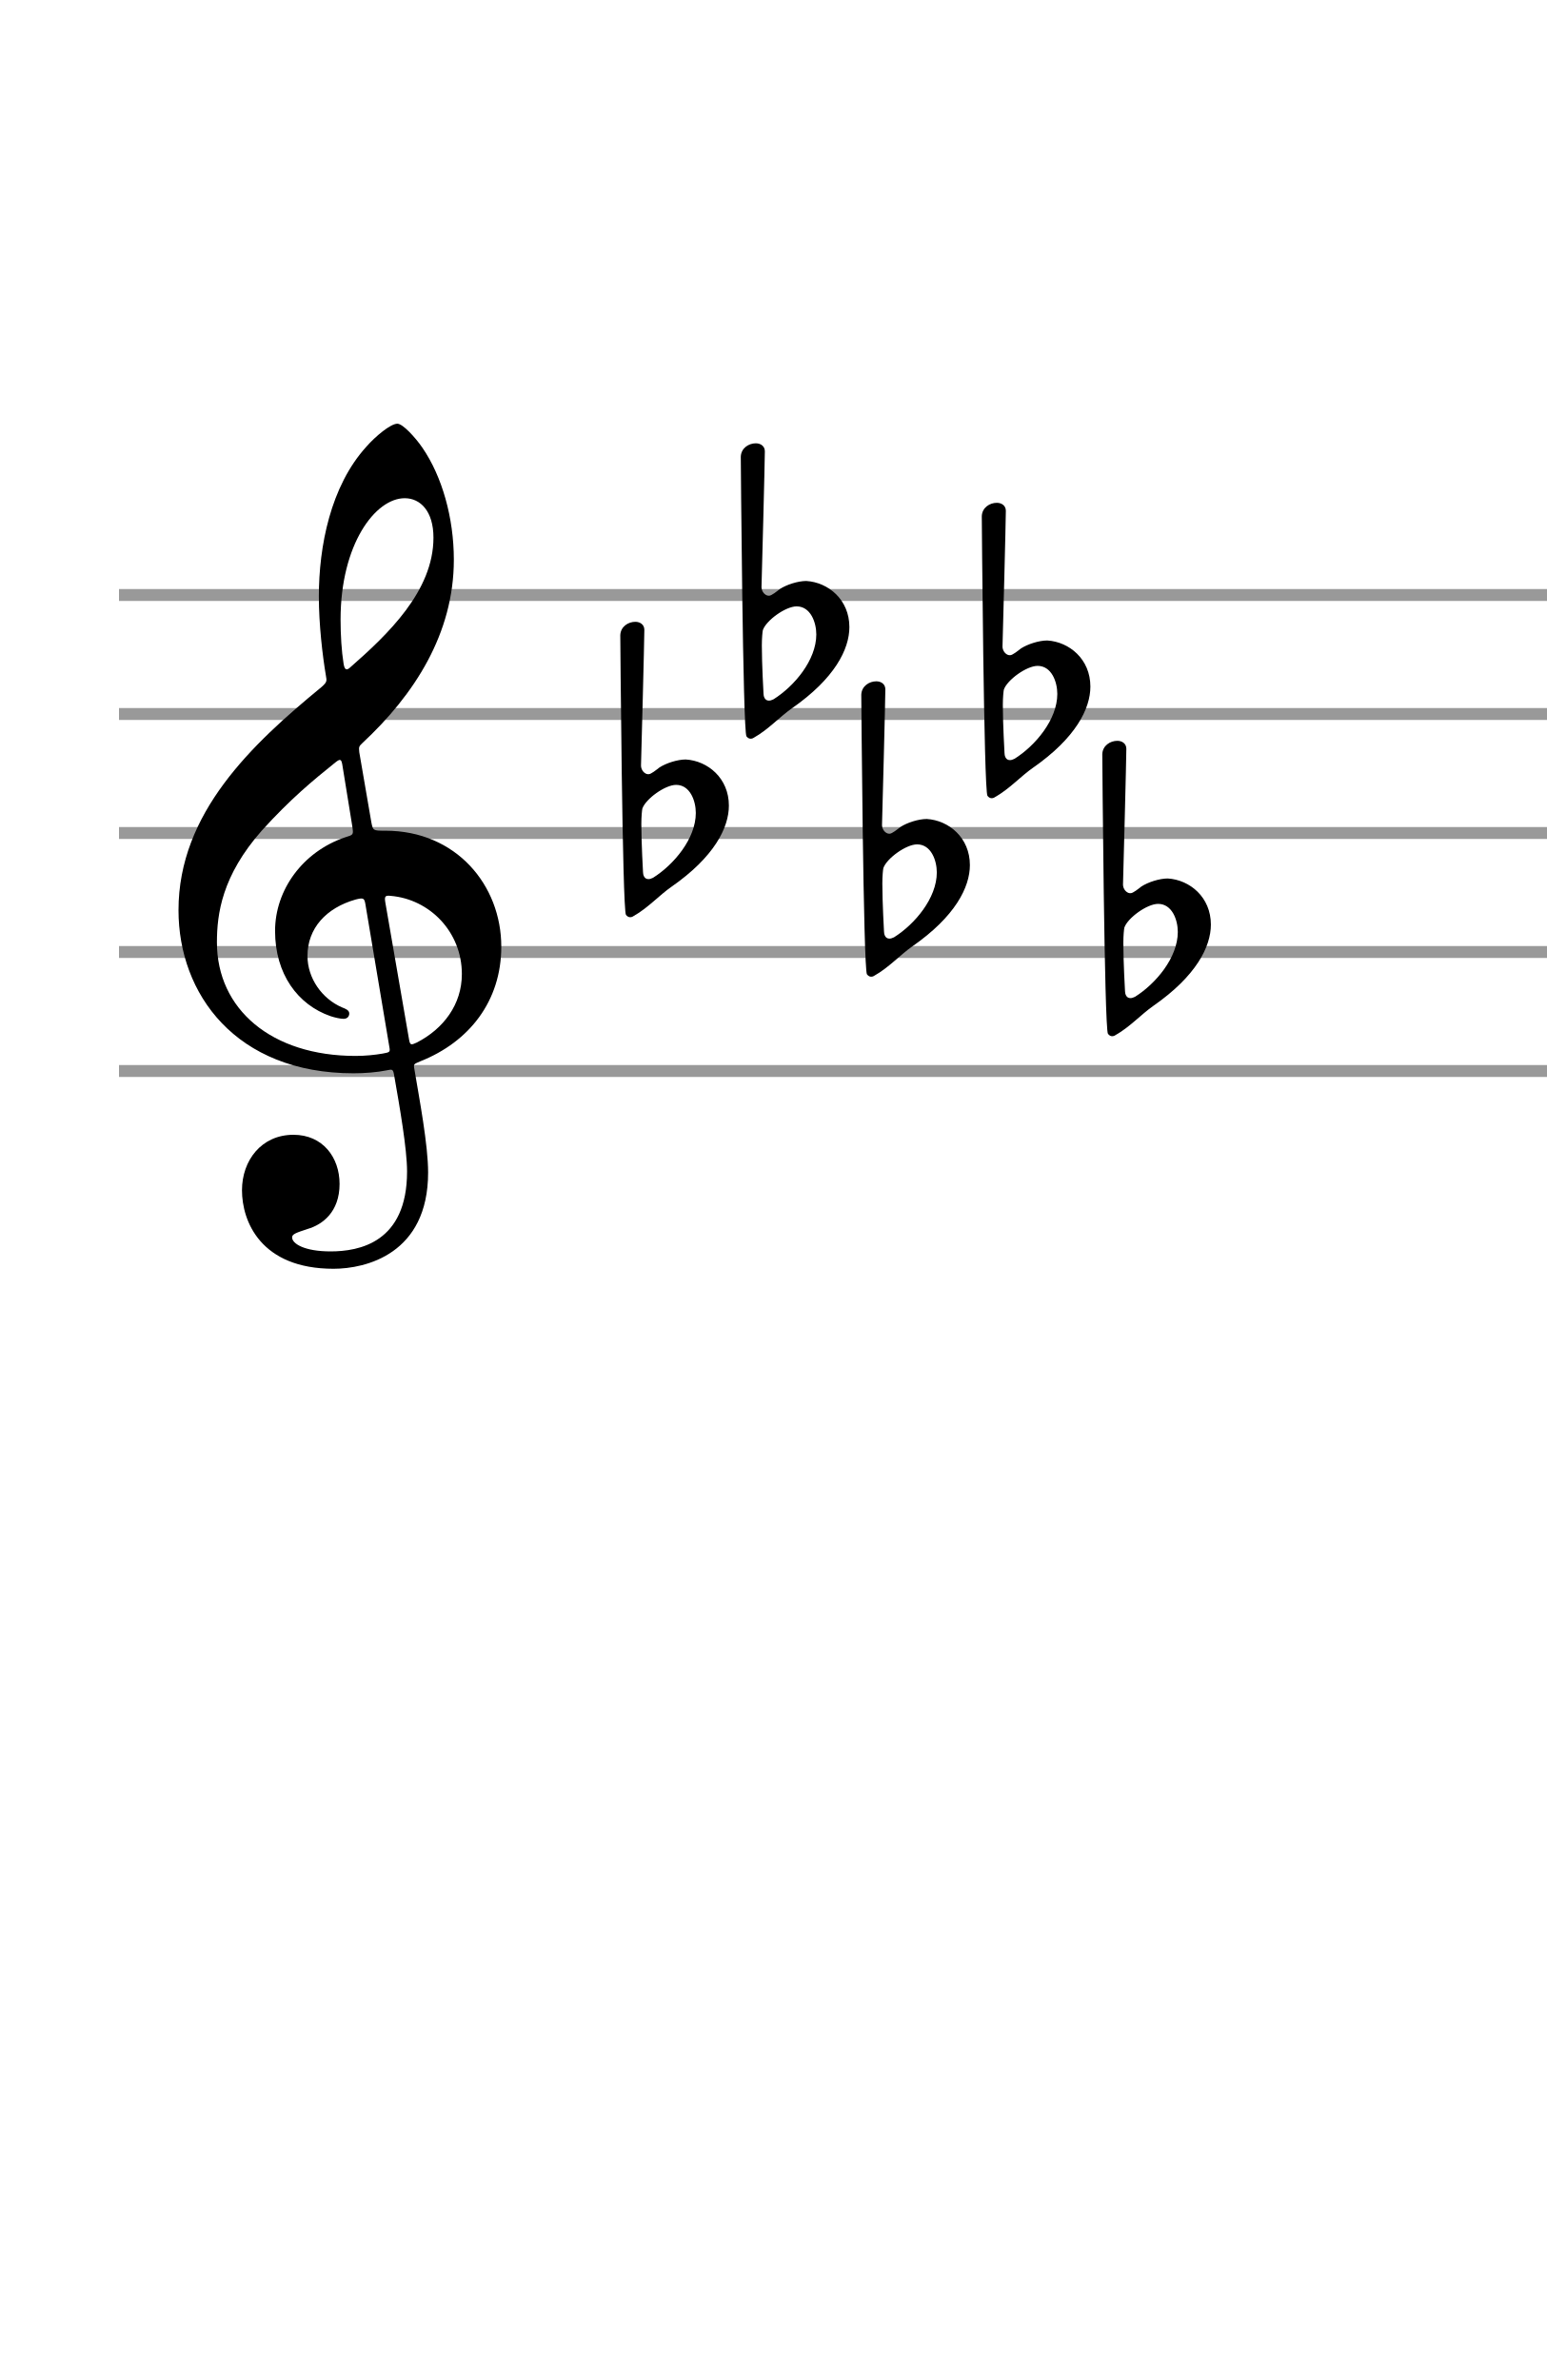
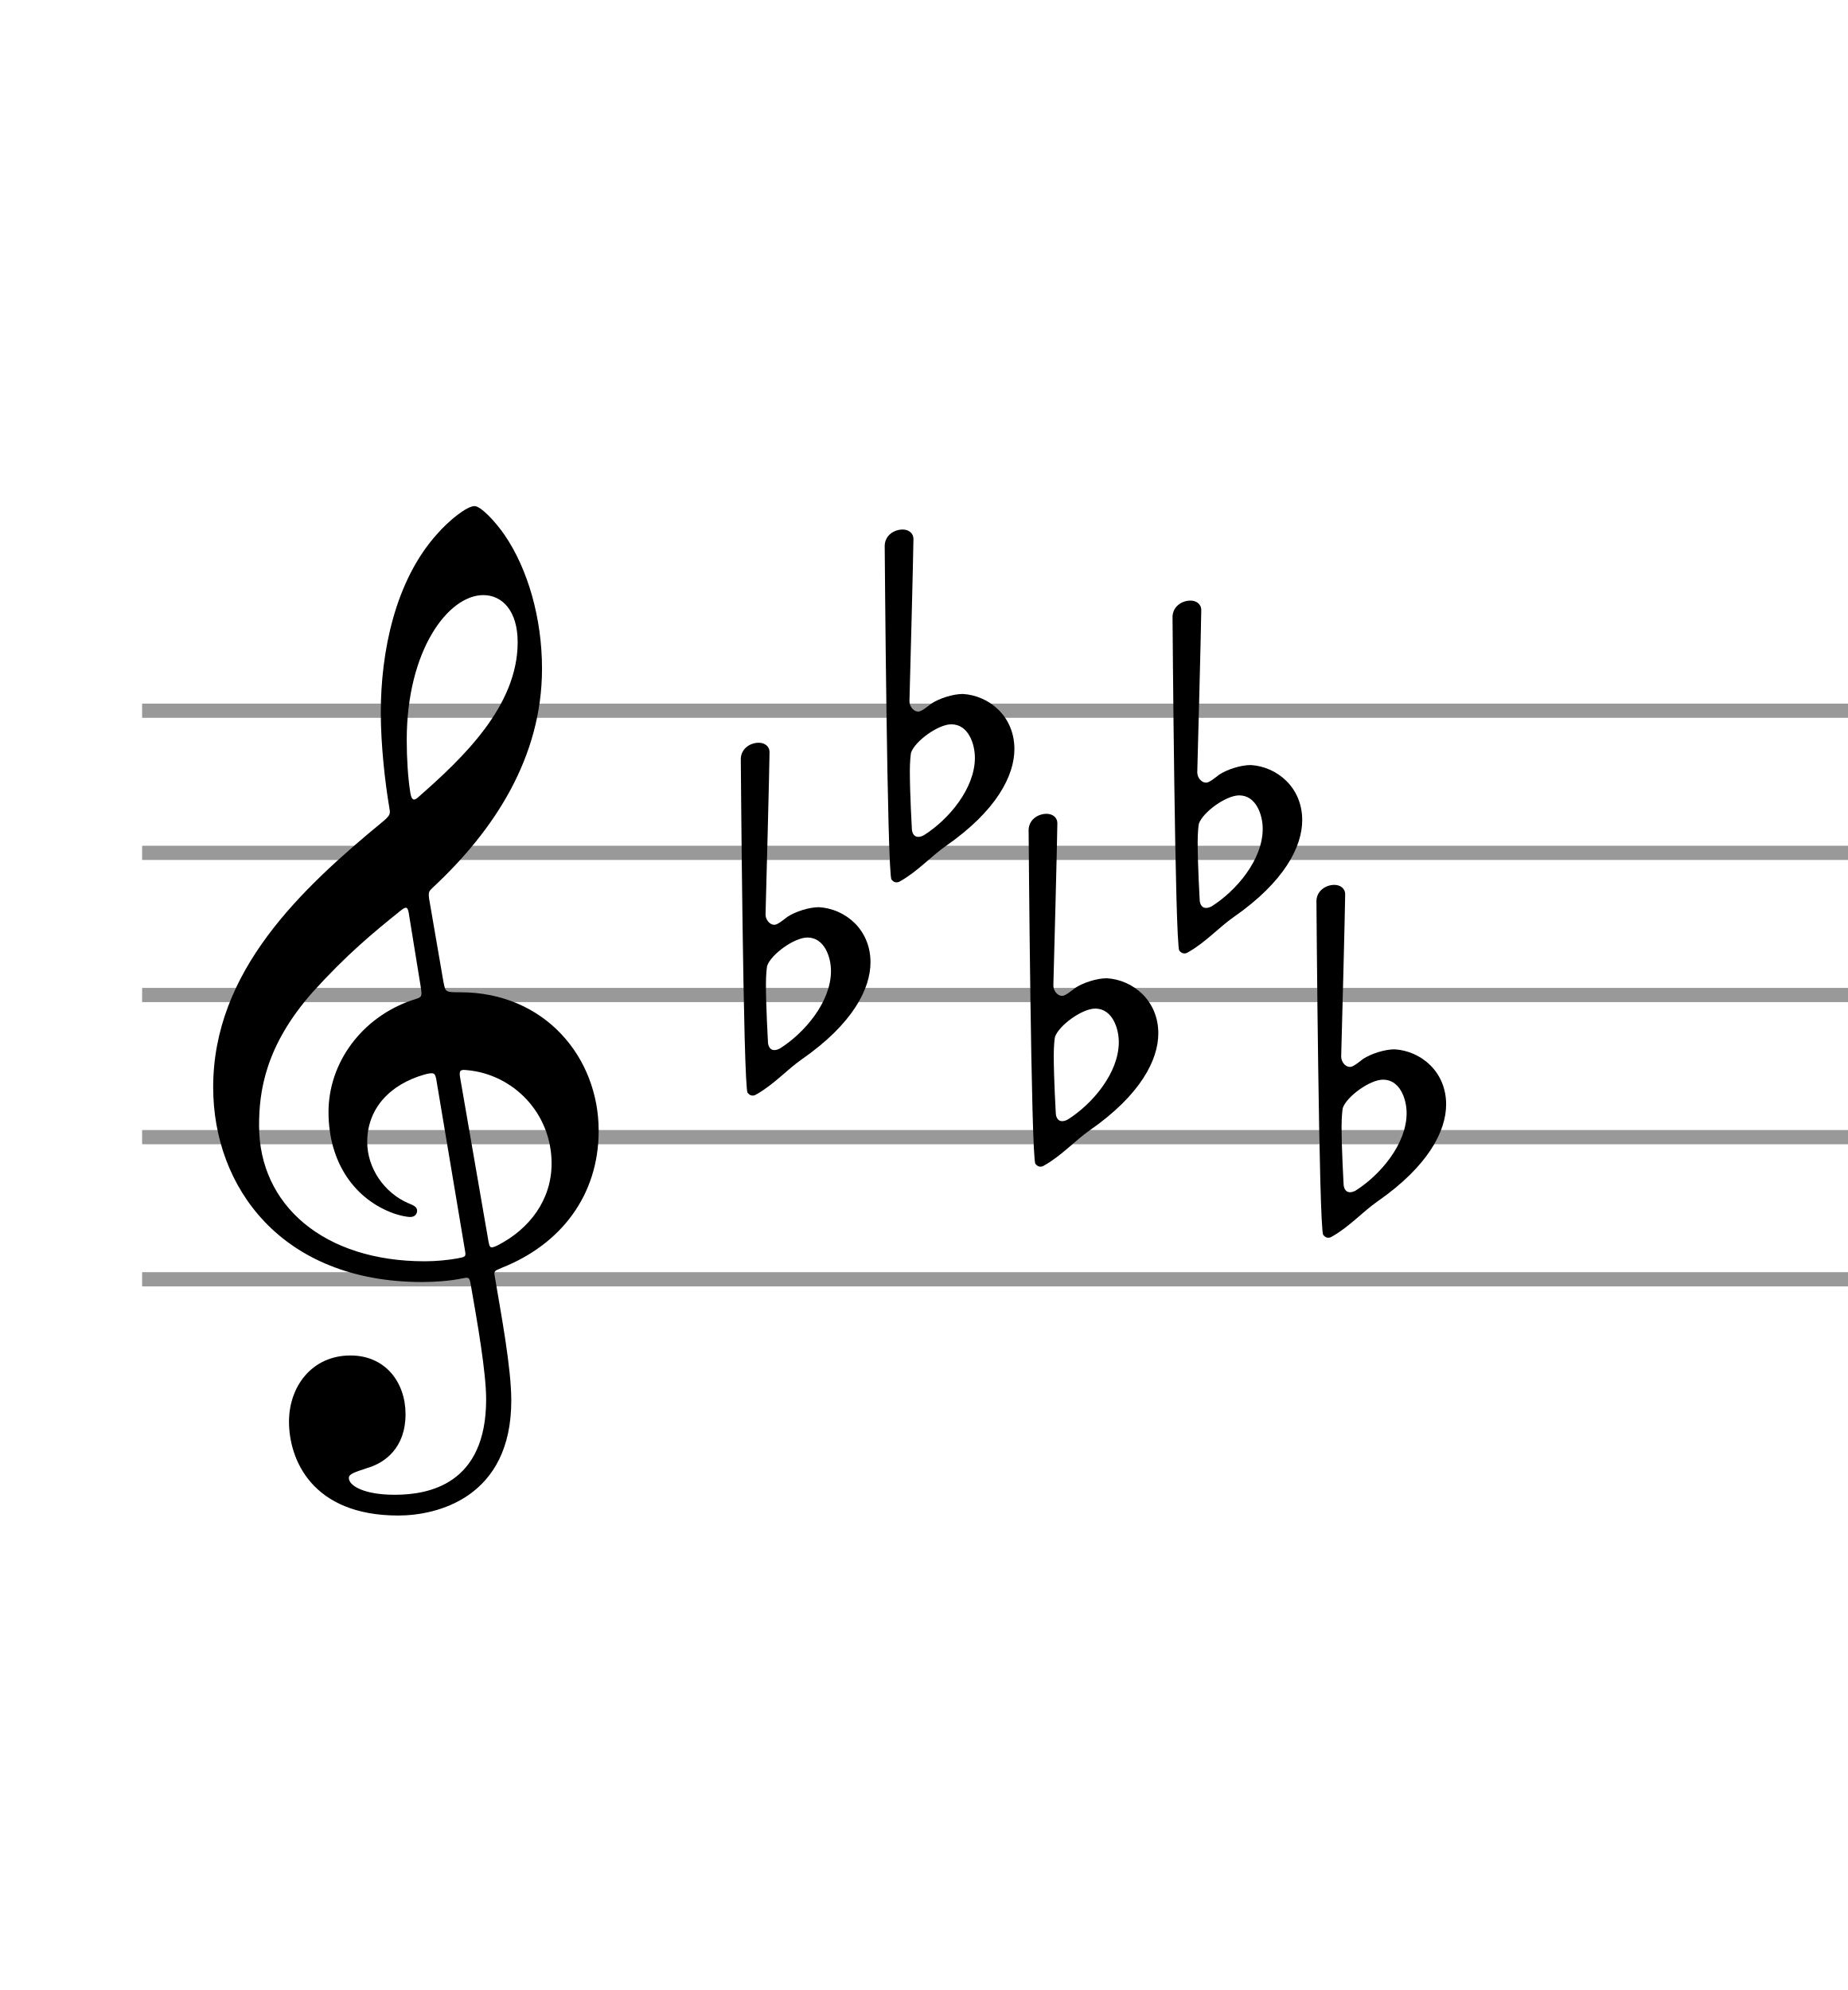
- <svg xmlns="http://www.w3.org/2000/svg" stroke-width="0.3" stroke-dasharray="none" fill="black" stroke="black" font-family="Arial, sans-serif" font-size="10pt" font-weight="normal" font-style="normal" width="130" height="200" viewBox="0 0 130 200" style="width: 130px; height: 200px;">
+ <svg xmlns="http://www.w3.org/2000/svg" stroke-width="0.3" stroke-dasharray="none" fill="black" stroke="black" font-family="Arial, sans-serif" font-size="10pt" font-weight="normal" font-style="normal" width="130" height="140" viewBox="0 0 130 140" style="width: 130px; height: 140px;">
  <g class="vf-stave" id="vf-auto1001" stroke-width="1" fill="#999999" stroke="#999999">
    <path fill="none" d="M10 50L510 50" />
    <path fill="none" d="M10 60L510 60" />
    <path fill="none" d="M10 70L510 70" />
    <path fill="none" d="M10 80L510 80" />
    <path fill="none" d="M10 90L510 90" />
  </g>
  <g class="vf-stavebarline" id="vf-auto1002" />
  <g class="vf-stavebarline" id="vf-auto1003">
    <rect x="510" y="49.5" width="1" height="41" stroke="none" />
  </g>
  <g class="vf-clef" id="vf-auto1004">
    <path stroke="none" d="M30.191 63.208C30.135 62.731,30.191 62.703,30.444 62.45C34.824 58.378,38.138 53.24,38.138 47.034C38.138 43.524,37.155 40.042,35.498 37.627C34.881 36.729,33.842 35.606,33.392 35.606C32.831 35.606,31.567 36.644,30.781 37.543C27.776 40.856,26.794 45.911,26.794 50.123C26.794 52.454,27.102 55.093,27.383 56.75C27.468 57.227,27.496 57.311,27.018 57.733C21.178 62.534,15 68.319,15 76.49C15 83.51,19.802 90.193,29.714 90.193C30.641 90.193,31.708 90.109,32.522 89.94C32.943 89.856,33.027 89.828,33.112 90.305C33.589 93.029,34.207 96.539,34.207 98.449C34.207 104.43,30.163 105.16,27.776 105.16C25.586 105.16,24.547 104.514,24.547 103.98C24.547 103.7,24.912 103.587,25.839 103.278C27.102 102.913,28.535 101.846,28.535 99.488C28.535 97.269,27.131 95.36,24.66 95.36C21.964 95.36,20.335 97.522,20.335 100.021C20.335 102.632,21.908 106.62,28.029 106.62C30.725 106.62,35.976 105.384,35.976 98.533C35.976 96.202,35.246 92.383,34.824 89.856C34.74 89.379,34.768 89.435,35.33 89.182C39.43 87.554,42.125 84.128,42.125 79.551C42.125 74.384,38.334 69.807,32.382 69.807C31.343 69.807,31.343 69.807,31.202 69.077M34.01 41.867C35.33 41.867,36.425 42.962,36.425 45.181C36.425 49.674,32.578 53.324,29.405 56.104C29.124 56.357,28.956 56.3,28.872 55.767C28.703 54.728,28.619 53.352,28.619 52.06C28.619 45.742,31.539 41.867,34.01 41.867M29.602 69.414C29.714 70.172,29.714 70.144,28.984 70.369C25.446 71.576,23.115 74.777,23.115 78.231C23.115 81.853,25.025 84.437,27.776 85.391C28.113 85.504,28.591 85.616,28.872 85.616C29.18 85.616,29.349 85.419,29.349 85.167C29.349 84.886,29.04 84.774,28.759 84.661C27.046 83.931,25.839 82.19,25.839 80.337C25.839 78.006,27.411 76.293,29.882 75.591C30.528 75.423,30.612 75.479,30.697 75.928L32.718 87.975C32.803 88.424,32.747 88.424,32.157 88.536C31.511 88.649,30.697 88.733,29.882 88.733C22.806 88.733,18.229 84.802,18.229 79.186C18.229 76.799,18.65 73.598,21.992 69.807C24.435 67.111,26.288 65.595,28.17 64.079C28.591 63.742,28.675 63.798,28.759 64.219M32.382 75.844C32.297 75.339,32.353 75.226,32.831 75.283C36.116 75.563,38.812 78.315,38.812 81.853C38.812 84.409,37.267 86.458,35.021 87.61C34.544 87.834,34.459 87.834,34.375 87.357" />
  </g>
  <g class="vf-keysignature" id="vf-auto1005">
    <path stroke="none" d="M52.603 76.88C52.743 77.048,52.855 77.076,52.968 77.076C53.108 77.076,53.22 76.992,53.22 76.992C54.428 76.318,55.411 75.223,56.422 74.521C60.016 72.022,61.251 69.551,61.251 67.697C61.251 65.395,59.482 63.935,57.629 63.822C56.927 63.822,55.972 64.131,55.411 64.496C55.158 64.693,54.709 65.058,54.512 65.058C54.428 65.058,54.4 65.058,54.316 65.03C54.035 64.918,53.866 64.609,53.866 64.328C53.894 63.457,54.147 53.742,54.147 52.927C54.147 52.478,53.782 52.253,53.389 52.253C52.799 52.253,52.153 52.647,52.125 53.377C52.125 53.377,52.294 76.458,52.603 76.88M54.035 73.285C54.035 73.285,53.894 70.842,53.894 69.242C53.894 68.596,53.95 68.091,53.979 67.95C54.259 67.136,55.888 65.956,56.815 65.956C57.994 65.956,58.471 67.304,58.471 68.315C58.471 70.477,56.618 72.668,54.877 73.763C54.709 73.847,54.596 73.875,54.484 73.875C54.119 73.875,54.035 73.482,54.035 73.285" />
    <path stroke="none" d="M62.729 61.88C62.869 62.048,62.981 62.076,63.094 62.076C63.234 62.076,63.346 61.992,63.346 61.992C64.554 61.318,65.537 60.223,66.548 59.521C70.142 57.022,71.377 54.551,71.377 52.697C71.377 50.395,69.608 48.935,67.755 48.822C67.053 48.822,66.098 49.131,65.537 49.496C65.284 49.693,64.835 50.058,64.638 50.058C64.554 50.058,64.526 50.058,64.442 50.03C64.161 49.918,63.992 49.609,63.992 49.328C64.02 48.457,64.273 38.742,64.273 37.927C64.273 37.478,63.908 37.253,63.515 37.253C62.925 37.253,62.279 37.647,62.251 38.377C62.251 38.377,62.42 61.458,62.729 61.88M64.161 58.285C64.161 58.285,64.02 55.842,64.02 54.242C64.02 53.596,64.076 53.091,64.105 52.95C64.385 52.136,66.014 50.956,66.941 50.956C68.12 50.956,68.597 52.304,68.597 53.315C68.597 55.477,66.744 57.668,65.003 58.763C64.835 58.847,64.722 58.875,64.61 58.875C64.245 58.875,64.161 58.482,64.161 58.285" />
    <path stroke="none" d="M72.855 81.88C72.995 82.048,73.107 82.076,73.22 82.076C73.36 82.076,73.472 81.992,73.472 81.992C74.68 81.318,75.663 80.223,76.674 79.521C80.268 77.022,81.503 74.551,81.503 72.697C81.503 70.395,79.734 68.935,77.881 68.822C77.179 68.822,76.224 69.131,75.663 69.496C75.41 69.693,74.961 70.058,74.764 70.058C74.68 70.058,74.652 70.058,74.568 70.03C74.287 69.918,74.118 69.609,74.118 69.328C74.146 68.457,74.399 58.742,74.399 57.927C74.399 57.478,74.034 57.253,73.641 57.253C73.051 57.253,72.405 57.647,72.377 58.377C72.377 58.377,72.546 81.458,72.855 81.88M74.287 78.285C74.287 78.285,74.146 75.842,74.146 74.242C74.146 73.596,74.202 73.091,74.231 72.95C74.511 72.136,76.14 70.956,77.067 70.956C78.246 70.956,78.723 72.304,78.723 73.315C78.723 75.477,76.87 77.668,75.129 78.763C74.961 78.847,74.848 78.875,74.736 78.875C74.371 78.875,74.287 78.482,74.287 78.285" />
    <path stroke="none" d="M82.981 66.88C83.121 67.048,83.233 67.076,83.346 67.076C83.486 67.076,83.598 66.992,83.598 66.992C84.806 66.318,85.789 65.223,86.8 64.521C90.394 62.022,91.629 59.551,91.629 57.697C91.629 55.395,89.86 53.935,88.007 53.822C87.305 53.822,86.35 54.131,85.789 54.496C85.536 54.693,85.087 55.058,84.89 55.058C84.806 55.058,84.778 55.058,84.694 55.03C84.413 54.918,84.244 54.609,84.244 54.328C84.272 53.457,84.525 43.742,84.525 42.927C84.525 42.478,84.16 42.253,83.767 42.253C83.177 42.253,82.531 42.647,82.503 43.377C82.503 43.377,82.672 66.458,82.981 66.88M84.413 63.285C84.413 63.285,84.272 60.842,84.272 59.242C84.272 58.596,84.328 58.091,84.357 57.95C84.637 57.136,86.266 55.956,87.193 55.956C88.372 55.956,88.849 57.304,88.849 58.315C88.849 60.477,86.996 62.668,85.255 63.763C85.087 63.847,84.974 63.875,84.862 63.875C84.497 63.875,84.413 63.482,84.413 63.285" />
    <path stroke="none" d="M93.107 86.88C93.247 87.048,93.359 87.076,93.472 87.076C93.612 87.076,93.724 86.992,93.724 86.992C94.932 86.318,95.915 85.223,96.926 84.521C100.52 82.022,101.755 79.551,101.755 77.697C101.755 75.395,99.986 73.935,98.133 73.822C97.431 73.822,96.476 74.131,95.915 74.496C95.662 74.693,95.213 75.058,95.016 75.058C94.932 75.058,94.904 75.058,94.82 75.03C94.539 74.918,94.37 74.609,94.37 74.328C94.398 73.457,94.651 63.742,94.651 62.927C94.651 62.478,94.286 62.253,93.893 62.253C93.303 62.253,92.657 62.647,92.629 63.377C92.629 63.377,92.798 86.458,93.107 86.88M94.539 83.285C94.539 83.285,94.398 80.842,94.398 79.242C94.398 78.596,94.454 78.091,94.483 77.95C94.763 77.136,96.392 75.956,97.319 75.956C98.498 75.956,98.975 77.304,98.975 78.315C98.975 80.477,97.122 82.668,95.381 83.763C95.213 83.847,95.1 83.875,94.988 83.875C94.623 83.875,94.539 83.482,94.539 83.285" />
  </g>
</svg>
